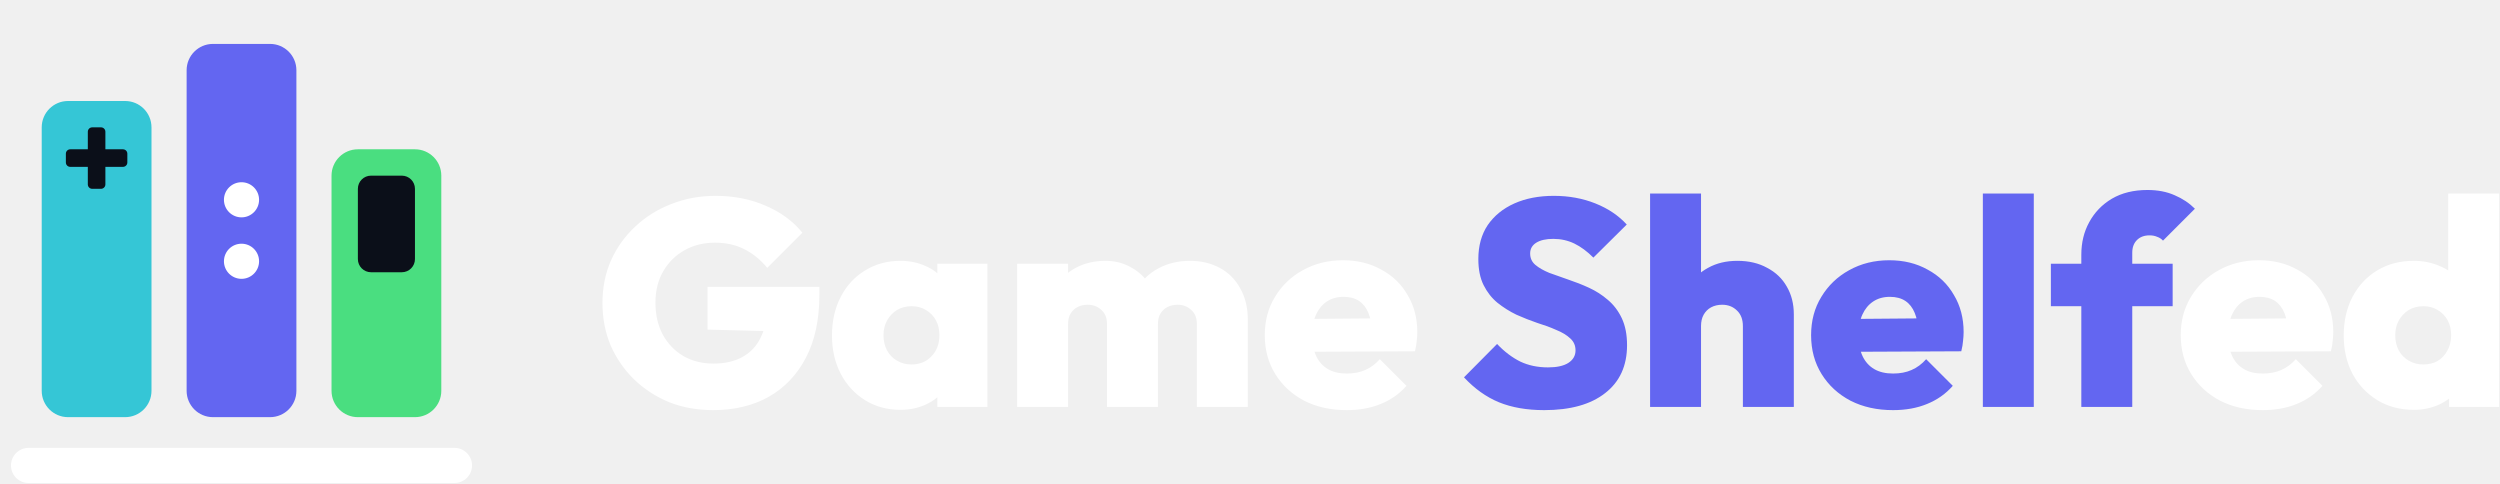
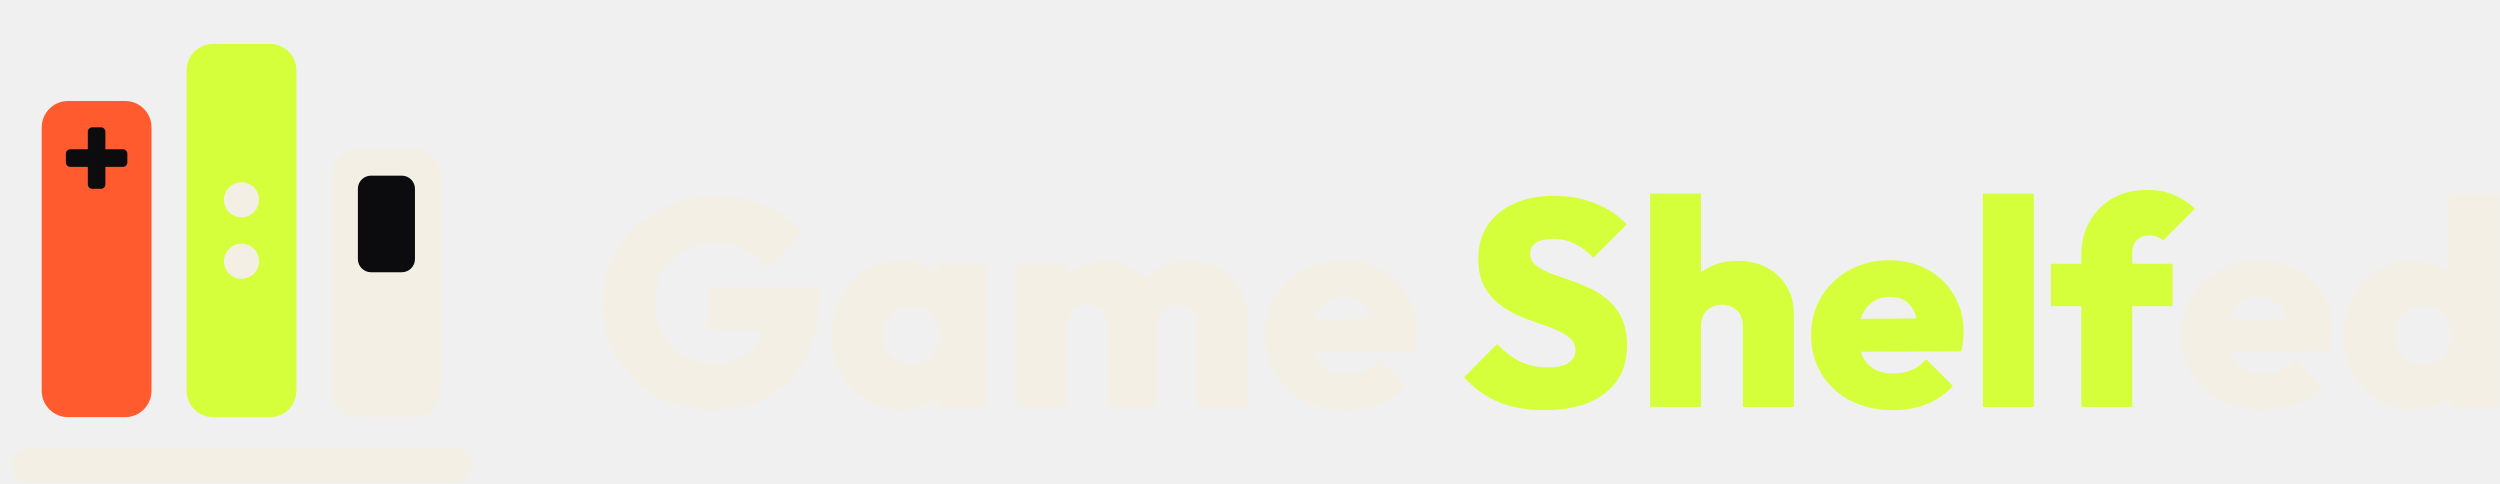
<svg xmlns="http://www.w3.org/2000/svg" width="854" height="165" viewBox="0 0 854 165" fill="none">
-   <path d="M243.6 140.1C238.2 140.1 233.2 139.2 228.6 137.4C224.067 135.533 220.067 132.933 216.6 129.6C213.2 126.267 210.533 122.4 208.6 118C206.733 113.533 205.8 108.7 205.8 103.5C205.8 98.233 206.767 93.4 208.7 89C210.7 84.533 213.467 80.667 217 77.4C220.533 74.067 224.633 71.5 229.3 69.7C234.033 67.833 239.067 66.9 244.4 66.9C250.733 66.9 256.467 68.033 261.6 70.3C266.733 72.5 270.9 75.567 274.1 79.5L262.1 91.5C259.7 88.633 257.067 86.5 254.2 85.1C251.333 83.633 248 82.9 244.2 82.9C240.333 82.9 236.867 83.767 233.8 85.5C230.8 87.167 228.4 89.533 226.6 92.6C224.8 95.667 223.9 99.267 223.9 103.4C223.9 107.533 224.733 111.167 226.4 114.3C228.133 117.433 230.467 119.867 233.4 121.6C236.4 123.333 239.833 124.2 243.7 124.2C247.567 124.2 250.833 123.467 253.5 122C256.233 120.533 258.3 118.4 259.7 115.6C261.167 112.8 261.9 109.467 261.9 105.6L274 113.4L241.7 112.6V98H279.9V100.7C279.9 109.167 278.367 116.333 275.3 122.2C272.233 128.067 267.967 132.533 262.5 135.6C257.1 138.6 250.8 140.1 243.6 140.1ZM307.602 140C303.068 140 299.035 138.9 295.502 136.7C291.968 134.5 289.202 131.5 287.202 127.7C285.202 123.833 284.202 119.467 284.202 114.6C284.202 109.667 285.202 105.267 287.202 101.4C289.202 97.533 291.968 94.533 295.502 92.4C299.035 90.2 303.068 89.1 307.602 89.1C310.668 89.1 313.468 89.667 316.002 90.8C318.535 91.867 320.602 93.4 322.202 95.4C323.868 97.4 324.868 99.667 325.202 102.2V126.8C324.868 129.4 323.868 131.7 322.202 133.7C320.602 135.633 318.535 137.167 316.002 138.3C313.468 139.433 310.668 140 307.602 140ZM311.302 124.5C314.168 124.5 316.468 123.567 318.202 121.7C320.002 119.833 320.902 117.433 320.902 114.5C320.902 112.567 320.502 110.867 319.702 109.4C318.902 107.933 317.768 106.767 316.302 105.9C314.902 105.033 313.268 104.6 311.402 104.6C309.535 104.6 307.868 105.033 306.402 105.9C305.002 106.767 303.868 107.967 303.002 109.5C302.202 110.967 301.802 112.633 301.802 114.5C301.802 116.433 302.202 118.167 303.002 119.7C303.802 121.167 304.935 122.333 306.402 123.2C307.868 124.067 309.502 124.5 311.302 124.5ZM320.202 139V125.9L322.702 113.9L320.202 102.1V90.1H337.302V139H320.202ZM347.455 139V90.1H364.855V139H347.455ZM378.155 139V110.7C378.155 108.633 377.522 107.033 376.255 105.9C374.989 104.7 373.422 104.1 371.555 104.1C370.222 104.1 369.055 104.367 368.055 104.9C367.055 105.433 366.255 106.2 365.655 107.2C365.122 108.133 364.855 109.3 364.855 110.7L358.055 108C358.055 104.067 358.922 100.7 360.655 97.9C362.389 95.1 364.722 92.933 367.655 91.4C370.589 89.867 373.922 89.1 377.655 89.1C380.989 89.1 383.989 89.9 386.655 91.5C389.389 93.033 391.555 95.2 393.155 98C394.755 100.8 395.555 104.1 395.555 107.9V139H378.155ZM408.855 139V110.7C408.855 108.633 408.222 107.033 406.955 105.9C405.689 104.7 404.122 104.1 402.255 104.1C400.989 104.1 399.822 104.367 398.755 104.9C397.755 105.433 396.955 106.2 396.355 107.2C395.822 108.133 395.555 109.3 395.555 110.7L385.355 110.2C385.489 105.8 386.455 102.033 388.255 98.9C390.055 95.767 392.522 93.367 395.655 91.7C398.855 89.967 402.455 89.1 406.455 89.1C410.255 89.1 413.655 89.9 416.655 91.5C419.655 93.1 421.989 95.433 423.655 98.5C425.389 101.5 426.255 105.1 426.255 109.3V139H408.855ZM460.046 140.1C454.579 140.1 449.746 139.033 445.546 136.9C441.346 134.7 438.046 131.667 435.646 127.8C433.246 123.933 432.046 119.5 432.046 114.5C432.046 109.567 433.213 105.2 435.546 101.4C437.879 97.533 441.046 94.5 445.046 92.3C449.113 90.033 453.679 88.9 458.746 88.9C463.679 88.9 468.046 89.967 471.846 92.1C475.713 94.167 478.713 97.067 480.846 100.8C483.046 104.467 484.146 108.667 484.146 113.4C484.146 114.4 484.079 115.433 483.946 116.5C483.879 117.5 483.679 118.667 483.346 120L440.246 120.2V109L476.446 108.7L468.646 113.6C468.579 110.867 468.179 108.633 467.446 106.9C466.713 105.1 465.646 103.733 464.246 102.8C462.846 101.867 461.079 101.4 458.946 101.4C456.746 101.4 454.846 101.933 453.246 103C451.646 104.067 450.413 105.567 449.546 107.5C448.679 109.433 448.246 111.767 448.246 114.5C448.246 117.3 448.713 119.7 449.646 121.7C450.579 123.633 451.913 125.1 453.646 126.1C455.379 127.1 457.513 127.6 460.046 127.6C462.446 127.6 464.546 127.2 466.346 126.4C468.213 125.6 469.879 124.367 471.346 122.7L480.446 131.8C478.046 134.533 475.113 136.6 471.646 138C468.246 139.4 464.379 140.1 460.046 140.1Z" fill="white" />
-   <path d="M527.5 140.1C521.567 140.1 516.4 139.2 512 137.4C507.667 135.6 503.7 132.767 500.1 128.9L511.4 117.5C513.867 120.1 516.5 122.1 519.3 123.5C522.1 124.833 525.267 125.5 528.8 125.5C531.8 125.5 534.1 125 535.7 124C537.367 122.933 538.2 121.5 538.2 119.7C538.2 118.033 537.6 116.667 536.4 115.6C535.2 114.467 533.6 113.5 531.6 112.7C529.667 111.833 527.5 111.033 525.1 110.3C522.767 109.5 520.4 108.567 518 107.5C515.667 106.367 513.5 105 511.5 103.4C509.567 101.8 508 99.8 506.8 97.4C505.6 95 505 92.033 505 88.5C505 83.967 506.067 80.1 508.2 76.9C510.4 73.7 513.433 71.233 517.3 69.5C521.167 67.767 525.667 66.9 530.8 66.9C535.933 66.9 540.667 67.767 545 69.5C549.333 71.233 552.9 73.633 555.7 76.7L544.3 88C542.167 85.867 540 84.267 537.8 83.2C535.6 82.133 533.2 81.6 530.6 81.6C528.133 81.6 526.2 82.033 524.8 82.9C523.4 83.767 522.7 85 522.7 86.6C522.7 88.2 523.3 89.5 524.5 90.5C525.7 91.5 527.267 92.4 529.2 93.2C531.2 93.933 533.367 94.7 535.7 95.5C538.1 96.3 540.467 97.233 542.8 98.3C545.133 99.367 547.267 100.733 549.2 102.4C551.2 104.067 552.8 106.167 554 108.7C555.2 111.233 555.8 114.3 555.8 117.9C555.8 124.967 553.3 130.433 548.3 134.3C543.367 138.167 536.433 140.1 527.5 140.1ZM595.37 139V111.4C595.37 109.133 594.704 107.367 593.37 106.1C592.037 104.767 590.337 104.1 588.27 104.1C586.87 104.1 585.604 104.4 584.47 105C583.404 105.6 582.57 106.433 581.97 107.5C581.37 108.567 581.07 109.867 581.07 111.4L574.27 108.2C574.27 104.267 575.07 100.9 576.67 98.1C578.337 95.233 580.604 93.033 583.47 91.5C586.337 89.9 589.67 89.1 593.47 89.1C597.404 89.1 600.804 89.9 603.67 91.5C606.604 93.033 608.837 95.167 610.37 97.9C611.97 100.633 612.77 103.8 612.77 107.4V139H595.37ZM563.67 139V66.1H581.07V139H563.67ZM646.671 140.1C641.204 140.1 636.371 139.033 632.171 136.9C627.971 134.7 624.671 131.667 622.271 127.8C619.871 123.933 618.671 119.5 618.671 114.5C618.671 109.567 619.838 105.2 622.171 101.4C624.504 97.533 627.671 94.5 631.671 92.3C635.738 90.033 640.304 88.9 645.371 88.9C650.304 88.9 654.671 89.967 658.471 92.1C662.338 94.167 665.338 97.067 667.471 100.8C669.671 104.467 670.771 108.667 670.771 113.4C670.771 114.4 670.704 115.433 670.571 116.5C670.504 117.5 670.304 118.667 669.971 120L626.871 120.2V109L663.071 108.7L655.271 113.6C655.204 110.867 654.804 108.633 654.071 106.9C653.338 105.1 652.271 103.733 650.871 102.8C649.471 101.867 647.704 101.4 645.571 101.4C643.371 101.4 641.471 101.933 639.871 103C638.271 104.067 637.038 105.567 636.171 107.5C635.304 109.433 634.871 111.767 634.871 114.5C634.871 117.3 635.338 119.7 636.271 121.7C637.204 123.633 638.538 125.1 640.271 126.1C642.004 127.1 644.138 127.6 646.671 127.6C649.071 127.6 651.171 127.2 652.971 126.4C654.838 125.6 656.504 124.367 657.971 122.7L667.071 131.8C664.671 134.533 661.738 136.6 658.271 138C654.871 139.4 651.004 140.1 646.671 140.1ZM677.342 139V66.1H694.742V139H677.342ZM710.979 139V87C710.979 82.867 711.879 79.167 713.679 75.9C715.479 72.567 718.046 69.9 721.379 67.9C724.779 65.9 728.846 64.9 733.579 64.9C737.112 64.9 740.212 65.5 742.879 66.7C745.546 67.833 747.846 69.367 749.779 71.3L738.879 82.2C738.346 81.6 737.679 81.167 736.879 80.9C736.146 80.567 735.279 80.4 734.279 80.4C732.479 80.4 731.046 80.933 729.979 82C728.912 83.067 728.379 84.5 728.379 86.3V139H710.979ZM700.579 104.6V90.1H742.179V104.6H700.579Z" fill="#6366F1" />
-   <path d="M772.941 140.1C767.474 140.1 762.641 139.033 758.441 136.9C754.241 134.7 750.941 131.667 748.541 127.8C746.141 123.933 744.941 119.5 744.941 114.5C744.941 109.567 746.107 105.2 748.441 101.4C750.774 97.533 753.941 94.5 757.941 92.3C762.007 90.033 766.574 88.9 771.641 88.9C776.574 88.9 780.941 89.967 784.741 92.1C788.607 94.167 791.607 97.067 793.741 100.8C795.941 104.467 797.041 108.667 797.041 113.4C797.041 114.4 796.974 115.433 796.841 116.5C796.774 117.5 796.574 118.667 796.241 120L753.141 120.2V109L789.341 108.7L781.541 113.6C781.474 110.867 781.074 108.633 780.341 106.9C779.607 105.1 778.541 103.733 777.141 102.8C775.741 101.867 773.974 101.4 771.841 101.4C769.641 101.4 767.741 101.933 766.141 103C764.541 104.067 763.307 105.567 762.441 107.5C761.574 109.433 761.141 111.767 761.141 114.5C761.141 117.3 761.607 119.7 762.541 121.7C763.474 123.633 764.807 125.1 766.541 126.1C768.274 127.1 770.407 127.6 772.941 127.6C775.341 127.6 777.441 127.2 779.241 126.4C781.107 125.6 782.774 124.367 784.241 122.7L793.341 131.8C790.941 134.533 788.007 136.6 784.541 138C781.141 139.4 777.274 140.1 772.941 140.1ZM824.612 140C819.878 140 815.712 138.9 812.112 136.7C808.512 134.5 805.678 131.5 803.612 127.7C801.612 123.833 800.612 119.467 800.612 114.6C800.612 109.667 801.612 105.267 803.612 101.4C805.678 97.533 808.478 94.533 812.012 92.4C815.612 90.2 819.812 89.1 824.612 89.1C827.678 89.1 830.545 89.667 833.212 90.8C835.878 91.867 838.112 93.4 839.912 95.4C841.712 97.4 842.778 99.667 843.112 102.2V126.1C842.778 128.633 841.712 130.967 839.912 133.1C838.112 135.233 835.878 136.933 833.212 138.2C830.545 139.4 827.678 140 824.612 140ZM827.712 124.5C829.645 124.5 831.312 124.1 832.712 123.3C834.112 122.433 835.212 121.267 836.012 119.8C836.878 118.267 837.312 116.5 837.312 114.5C837.312 112.567 836.912 110.867 836.112 109.4C835.312 107.933 834.178 106.767 832.712 105.9C831.312 105.033 829.678 104.6 827.812 104.6C825.945 104.6 824.278 105.033 822.812 105.9C821.412 106.767 820.278 107.967 819.412 109.5C818.612 110.967 818.212 112.633 818.212 114.5C818.212 116.433 818.612 118.167 819.412 119.7C820.212 121.167 821.345 122.333 822.812 123.2C824.278 124.067 825.912 124.5 827.712 124.5ZM853.712 139H836.612V125.9L839.112 113.9L836.312 102.1V66.1H853.712V139Z" fill="white" />
-   <rect x="14.25" y="34.5" width="37.5" height="108" rx="9" fill="#35C6D6" />
-   <rect x="22.5" y="51" width="21" height="6" rx="1.5" fill="#0B0F19" />
-   <rect x="30" y="43.5" width="6" height="21" rx="1.5" fill="#0B0F19" />
-   <rect x="63.75" y="15" width="37.5" height="127.5" rx="9" fill="#6366F1" />
-   <circle cx="82.5" cy="68.25" r="6" fill="white" />
-   <circle cx="82.5" cy="89.25" r="6" fill="white" />
-   <rect x="113.25" y="51" width="37.5" height="91.5" rx="9" fill="#4ADE80" />
-   <rect x="122.25" y="60" width="19.5" height="33" rx="4.5" fill="#0B0F19" />
-   <rect x="3.75" y="153" width="157.5" height="12" rx="6" fill="white" />
+   <path d="M243.6 140.1C238.2 140.1 233.2 139.2 228.6 137.4C224.067 135.533 220.067 132.933 216.6 129.6C213.2 126.267 210.533 122.4 208.6 118C206.733 113.533 205.8 108.7 205.8 103.5C205.8 98.233 206.767 93.4 208.7 89C210.7 84.533 213.467 80.667 217 77.4C220.533 74.067 224.633 71.5 229.3 69.7C234.033 67.833 239.067 66.9 244.4 66.9C250.733 66.9 256.467 68.033 261.6 70.3C266.733 72.5 270.9 75.567 274.1 79.5L262.1 91.5C259.7 88.633 257.067 86.5 254.2 85.1C251.333 83.633 248 82.9 244.2 82.9C240.333 82.9 236.867 83.767 233.8 85.5C230.8 87.167 228.4 89.533 226.6 92.6C224.8 95.667 223.9 99.267 223.9 103.4C223.9 107.533 224.733 111.167 226.4 114.3C228.133 117.433 230.467 119.867 233.4 121.6C236.4 123.333 239.833 124.2 243.7 124.2C247.567 124.2 250.833 123.467 253.5 122C256.233 120.533 258.3 118.4 259.7 115.6C261.167 112.8 261.9 109.467 261.9 105.6L274 113.4L241.7 112.6V98H279.9V100.7C279.9 109.167 278.367 116.333 275.3 122.2C272.233 128.067 267.967 132.533 262.5 135.6C257.1 138.6 250.8 140.1 243.6 140.1ZM307.602 140C303.068 140 299.035 138.9 295.502 136.7C291.968 134.5 289.202 131.5 287.202 127.7C285.202 123.833 284.202 119.467 284.202 114.6C284.202 109.667 285.202 105.267 287.202 101.4C289.202 97.533 291.968 94.533 295.502 92.4C299.035 90.2 303.068 89.1 307.602 89.1C310.668 89.1 313.468 89.667 316.002 90.8C318.535 91.867 320.602 93.4 322.202 95.4C323.868 97.4 324.868 99.667 325.202 102.2V126.8C324.868 129.4 323.868 131.7 322.202 133.7C320.602 135.633 318.535 137.167 316.002 138.3C313.468 139.433 310.668 140 307.602 140ZM311.302 124.5C314.168 124.5 316.468 123.567 318.202 121.7C320.002 119.833 320.902 117.433 320.902 114.5C320.902 112.567 320.502 110.867 319.702 109.4C318.902 107.933 317.768 106.767 316.302 105.9C314.902 105.033 313.268 104.6 311.402 104.6C309.535 104.6 307.868 105.033 306.402 105.9C305.002 106.767 303.868 107.967 303.002 109.5C302.202 110.967 301.802 112.633 301.802 114.5C301.802 116.433 302.202 118.167 303.002 119.7C303.802 121.167 304.935 122.333 306.402 123.2C307.868 124.067 309.502 124.5 311.302 124.5ZM320.202 139V125.9L322.702 113.9L320.202 102.1V90.1H337.302V139H320.202ZM347.455 139V90.1H364.855V139H347.455ZM378.155 139V110.7C378.155 108.633 377.522 107.033 376.255 105.9C374.989 104.7 373.422 104.1 371.555 104.1C370.222 104.1 369.055 104.367 368.055 104.9C367.055 105.433 366.255 106.2 365.655 107.2C365.122 108.133 364.855 109.3 364.855 110.7L358.055 108C358.055 104.067 358.922 100.7 360.655 97.9C362.389 95.1 364.722 92.933 367.655 91.4C370.589 89.867 373.922 89.1 377.655 89.1C380.989 89.1 383.989 89.9 386.655 91.5C389.389 93.033 391.555 95.2 393.155 98C394.755 100.8 395.555 104.1 395.555 107.9V139H378.155ZM408.855 139V110.7C408.855 108.633 408.222 107.033 406.955 105.9C405.689 104.7 404.122 104.1 402.255 104.1C400.989 104.1 399.822 104.367 398.755 104.9C397.755 105.433 396.955 106.2 396.355 107.2C395.822 108.133 395.555 109.3 395.555 110.7L385.355 110.2C385.489 105.8 386.455 102.033 388.255 98.9C390.055 95.767 392.522 93.367 395.655 91.7C398.855 89.967 402.455 89.1 406.455 89.1C410.255 89.1 413.655 89.9 416.655 91.5C419.655 93.1 421.989 95.433 423.655 98.5C425.389 101.5 426.255 105.1 426.255 109.3V139H408.855ZM460.046 140.1C454.579 140.1 449.746 139.033 445.546 136.9C441.346 134.7 438.046 131.667 435.646 127.8C433.246 123.933 432.046 119.5 432.046 114.5C432.046 109.567 433.213 105.2 435.546 101.4C437.879 97.533 441.046 94.5 445.046 92.3C449.113 90.033 453.679 88.9 458.746 88.9C463.679 88.9 468.046 89.967 471.846 92.1C475.713 94.167 478.713 97.067 480.846 100.8C483.046 104.467 484.146 108.667 484.146 113.4C484.146 114.4 484.079 115.433 483.946 116.5C483.879 117.5 483.679 118.667 483.346 120L440.246 120.2V109L476.446 108.7L468.646 113.6C468.579 110.867 468.179 108.633 467.446 106.9C466.713 105.1 465.646 103.733 464.246 102.8C462.846 101.867 461.079 101.4 458.946 101.4C456.746 101.4 454.846 101.933 453.246 103C451.646 104.067 450.413 105.567 449.546 107.5C448.679 109.433 448.246 111.767 448.246 114.5C448.246 117.3 448.713 119.7 449.646 121.7C450.579 123.633 451.913 125.1 453.646 126.1C455.379 127.1 457.513 127.6 460.046 127.6C462.446 127.6 464.546 127.2 466.346 126.4C468.213 125.6 469.879 124.367 471.346 122.7L480.446 131.8C478.046 134.533 475.113 136.6 471.646 138C468.246 139.4 464.379 140.1 460.046 140.1Z" fill="#F3EFE4" />
+   <path d="M527.5 140.1C521.567 140.1 516.4 139.2 512 137.4C507.667 135.6 503.7 132.767 500.1 128.9L511.4 117.5C513.867 120.1 516.5 122.1 519.3 123.5C522.1 124.833 525.267 125.5 528.8 125.5C531.8 125.5 534.1 125 535.7 124C537.367 122.933 538.2 121.5 538.2 119.7C538.2 118.033 537.6 116.667 536.4 115.6C535.2 114.467 533.6 113.5 531.6 112.7C529.667 111.833 527.5 111.033 525.1 110.3C522.767 109.5 520.4 108.567 518 107.5C515.667 106.367 513.5 105 511.5 103.4C509.567 101.8 508 99.8 506.8 97.4C505.6 95 505 92.033 505 88.5C505 83.967 506.067 80.1 508.2 76.9C510.4 73.7 513.433 71.233 517.3 69.5C521.167 67.767 525.667 66.9 530.8 66.9C535.933 66.9 540.667 67.767 545 69.5C549.333 71.233 552.9 73.633 555.7 76.7L544.3 88C542.167 85.867 540 84.267 537.8 83.2C535.6 82.133 533.2 81.6 530.6 81.6C528.133 81.6 526.2 82.033 524.8 82.9C523.4 83.767 522.7 85 522.7 86.6C522.7 88.2 523.3 89.5 524.5 90.5C525.7 91.5 527.267 92.4 529.2 93.2C531.2 93.933 533.367 94.7 535.7 95.5C538.1 96.3 540.467 97.233 542.8 98.3C545.133 99.367 547.267 100.733 549.2 102.4C551.2 104.067 552.8 106.167 554 108.7C555.2 111.233 555.8 114.3 555.8 117.9C555.8 124.967 553.3 130.433 548.3 134.3C543.367 138.167 536.433 140.1 527.5 140.1ZM595.37 139V111.4C595.37 109.133 594.704 107.367 593.37 106.1C592.037 104.767 590.337 104.1 588.27 104.1C586.87 104.1 585.604 104.4 584.47 105C583.404 105.6 582.57 106.433 581.97 107.5C581.37 108.567 581.07 109.867 581.07 111.4L574.27 108.2C574.27 104.267 575.07 100.9 576.67 98.1C578.337 95.233 580.604 93.033 583.47 91.5C586.337 89.9 589.67 89.1 593.47 89.1C597.404 89.1 600.804 89.9 603.67 91.5C606.604 93.033 608.837 95.167 610.37 97.9C611.97 100.633 612.77 103.8 612.77 107.4V139H595.37ZM563.67 139V66.1H581.07V139H563.67ZM646.671 140.1C641.204 140.1 636.371 139.033 632.171 136.9C627.971 134.7 624.671 131.667 622.271 127.8C619.871 123.933 618.671 119.5 618.671 114.5C618.671 109.567 619.838 105.2 622.171 101.4C624.504 97.533 627.671 94.5 631.671 92.3C635.738 90.033 640.304 88.9 645.371 88.9C650.304 88.9 654.671 89.967 658.471 92.1C662.338 94.167 665.338 97.067 667.471 100.8C669.671 104.467 670.771 108.667 670.771 113.4C670.771 114.4 670.704 115.433 670.571 116.5C670.504 117.5 670.304 118.667 669.971 120L626.871 120.2V109L663.071 108.7L655.271 113.6C655.204 110.867 654.804 108.633 654.071 106.9C653.338 105.1 652.271 103.733 650.871 102.8C649.471 101.867 647.704 101.4 645.571 101.4C643.371 101.4 641.471 101.933 639.871 103C638.271 104.067 637.038 105.567 636.171 107.5C635.304 109.433 634.871 111.767 634.871 114.5C634.871 117.3 635.338 119.7 636.271 121.7C637.204 123.633 638.538 125.1 640.271 126.1C642.004 127.1 644.138 127.6 646.671 127.6C649.071 127.6 651.171 127.2 652.971 126.4C654.838 125.6 656.504 124.367 657.971 122.7L667.071 131.8C664.671 134.533 661.738 136.6 658.271 138C654.871 139.4 651.004 140.1 646.671 140.1ZM677.342 139V66.1H694.742V139H677.342ZM710.979 139V87C710.979 82.867 711.879 79.167 713.679 75.9C715.479 72.567 718.046 69.9 721.379 67.9C724.779 65.9 728.846 64.9 733.579 64.9C737.112 64.9 740.212 65.5 742.879 66.7C745.546 67.833 747.846 69.367 749.779 71.3L738.879 82.2C738.346 81.6 737.679 81.167 736.879 80.9C736.146 80.567 735.279 80.4 734.279 80.4C732.479 80.4 731.046 80.933 729.979 82C728.912 83.067 728.379 84.5 728.379 86.3V139H710.979ZM700.579 104.6V90.1H742.179V104.6H700.579Z" fill="#D4FF3A" />
+   <path d="M772.941 140.1C767.474 140.1 762.641 139.033 758.441 136.9C754.241 134.7 750.941 131.667 748.541 127.8C746.141 123.933 744.941 119.5 744.941 114.5C744.941 109.567 746.107 105.2 748.441 101.4C750.774 97.533 753.941 94.5 757.941 92.3C762.007 90.033 766.574 88.9 771.641 88.9C776.574 88.9 780.941 89.967 784.741 92.1C788.607 94.167 791.607 97.067 793.741 100.8C795.941 104.467 797.041 108.667 797.041 113.4C797.041 114.4 796.974 115.433 796.841 116.5C796.774 117.5 796.574 118.667 796.241 120L753.141 120.2V109L789.341 108.7L781.541 113.6C781.474 110.867 781.074 108.633 780.341 106.9C779.607 105.1 778.541 103.733 777.141 102.8C775.741 101.867 773.974 101.4 771.841 101.4C769.641 101.4 767.741 101.933 766.141 103C764.541 104.067 763.307 105.567 762.441 107.5C761.574 109.433 761.141 111.767 761.141 114.5C761.141 117.3 761.607 119.7 762.541 121.7C763.474 123.633 764.807 125.1 766.541 126.1C768.274 127.1 770.407 127.6 772.941 127.6C775.341 127.6 777.441 127.2 779.241 126.4C781.107 125.6 782.774 124.367 784.241 122.7L793.341 131.8C790.941 134.533 788.007 136.6 784.541 138C781.141 139.4 777.274 140.1 772.941 140.1ZM824.612 140C819.878 140 815.712 138.9 812.112 136.7C808.512 134.5 805.678 131.5 803.612 127.7C801.612 123.833 800.612 119.467 800.612 114.6C800.612 109.667 801.612 105.267 803.612 101.4C805.678 97.533 808.478 94.533 812.012 92.4C815.612 90.2 819.812 89.1 824.612 89.1C827.678 89.1 830.545 89.667 833.212 90.8C835.878 91.867 838.112 93.4 839.912 95.4C841.712 97.4 842.778 99.667 843.112 102.2V126.1C842.778 128.633 841.712 130.967 839.912 133.1C838.112 135.233 835.878 136.933 833.212 138.2C830.545 139.4 827.678 140 824.612 140ZM827.712 124.5C829.645 124.5 831.312 124.1 832.712 123.3C834.112 122.433 835.212 121.267 836.012 119.8C836.878 118.267 837.312 116.5 837.312 114.5C837.312 112.567 836.912 110.867 836.112 109.4C835.312 107.933 834.178 106.767 832.712 105.9C831.312 105.033 829.678 104.6 827.812 104.6C825.945 104.6 824.278 105.033 822.812 105.9C821.412 106.767 820.278 107.967 819.412 109.5C818.612 110.967 818.212 112.633 818.212 114.5C818.212 116.433 818.612 118.167 819.412 119.7C820.212 121.167 821.345 122.333 822.812 123.2C824.278 124.067 825.912 124.5 827.712 124.5ZM853.712 139H836.612V125.9L839.112 113.9L836.312 102.1V66.1H853.712V139Z" fill="#F3EFE4" />
+   <rect x="14.25" y="34.5" width="37.5" height="108" rx="9" fill="#FF5B2E" />
+   <rect x="22.5" y="51" width="21" height="6" rx="1.5" fill="#0C0C0E" />
+   <rect x="30" y="43.5" width="6" height="21" rx="1.5" fill="#0C0C0E" />
+   <rect x="63.75" y="15" width="37.5" height="127.5" rx="9" fill="#D4FF3A" />
+   <circle cx="82.5" cy="68.25" r="6" fill="#F3EFE4" />
+   <circle cx="82.5" cy="89.25" r="6" fill="#F3EFE4" />
+   <rect x="113.25" y="51" width="37.5" height="91.5" rx="9" fill="#F3EFE4" />
+   <rect x="122.25" y="60" width="19.5" height="33" rx="4.5" fill="#0C0C0E" />
+   <rect x="3.75" y="153" width="157.5" height="12" rx="6" fill="#F3EFE4" />
</svg>
